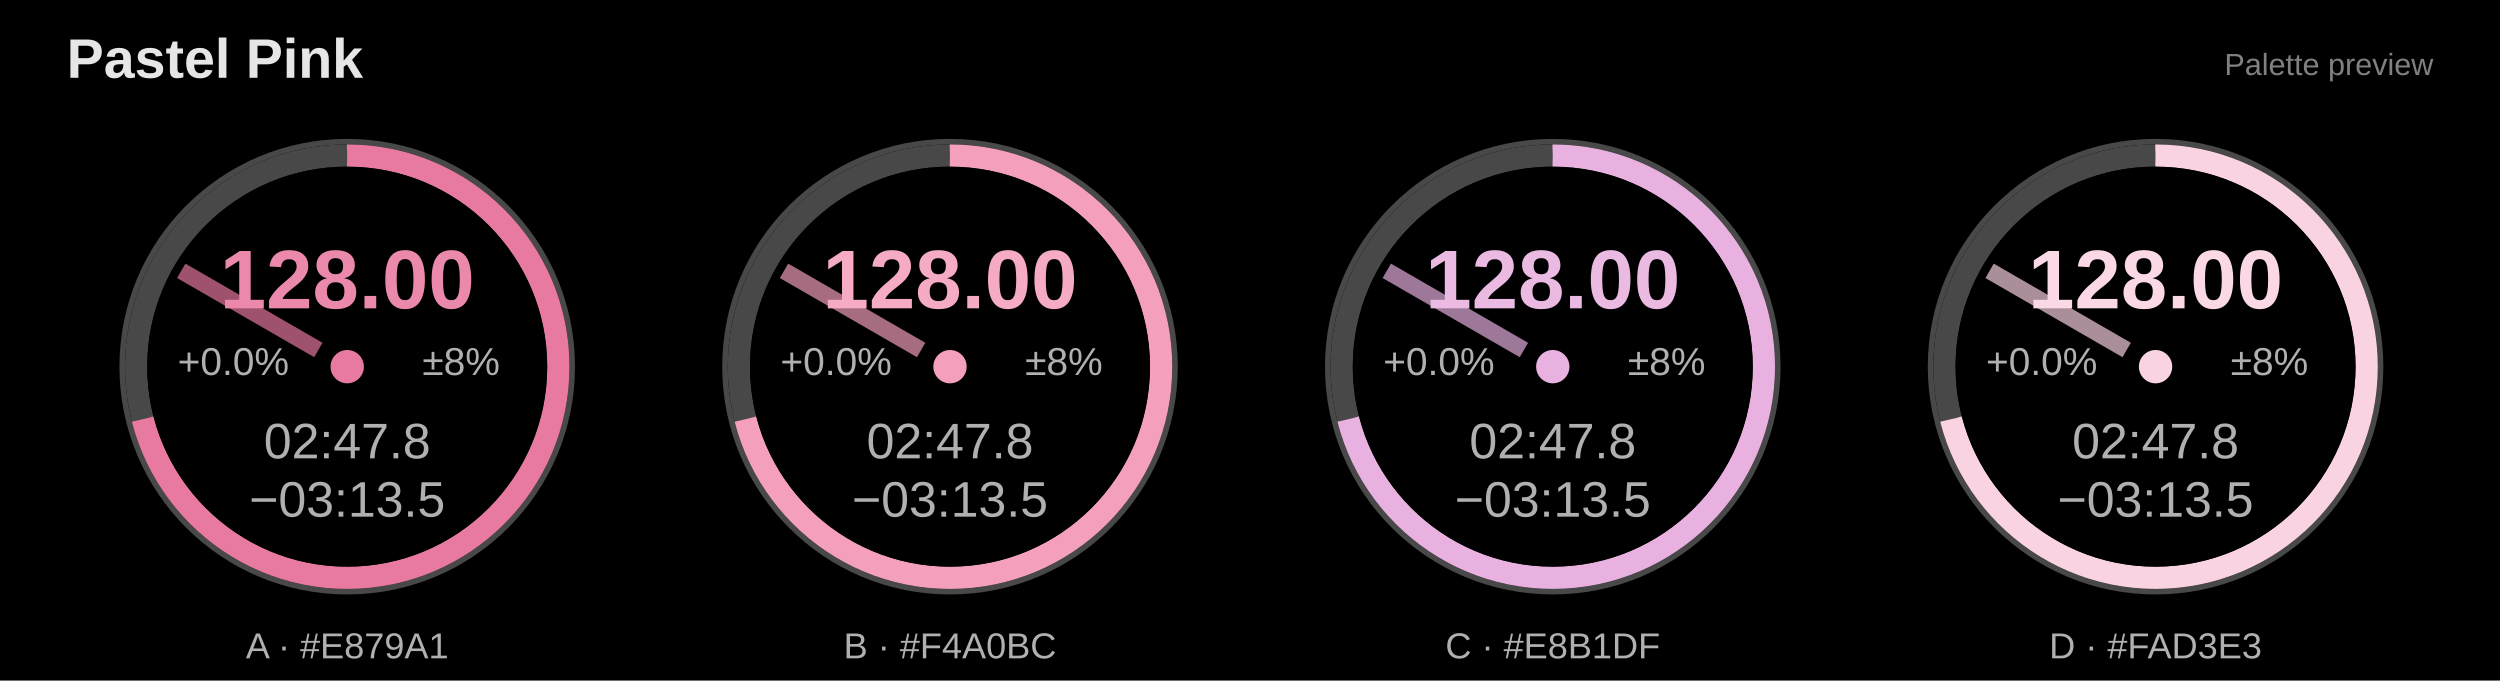
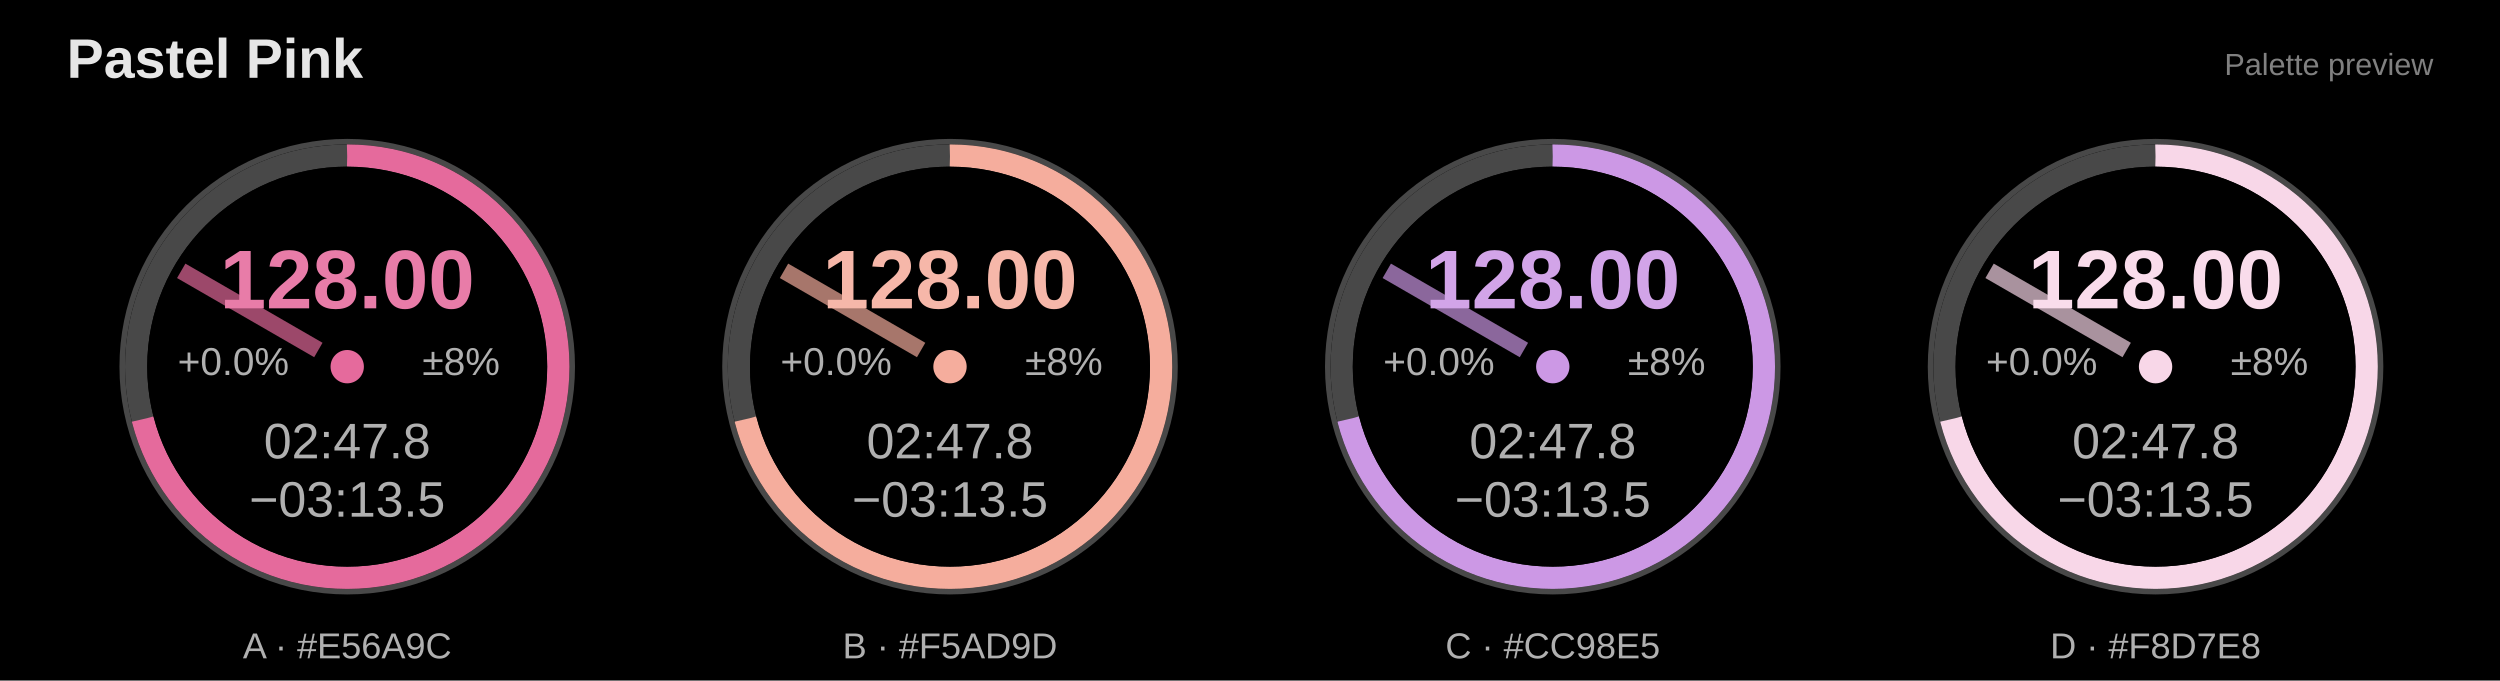
<svg xmlns="http://www.w3.org/2000/svg" width="900" height="245" viewBox="0 0 900 245" role="img" aria-labelledby="title desc">
  <style>text{font-family:Arial,Helvetica,sans-serif;font-variant-numeric:tabular-nums}</style>
  <rect width="900" height="245" fill="#000000" />
  <g transform="translate(0,0)">
    <text x="24" y="28" fill="#E6E6E6" font-size="20" text-anchor="start" font-weight="600">Pastel Pink</text>
    <text x="876" y="27" fill="#808080" font-size="11" text-anchor="end" font-weight="400">Palette preview</text>
    <g transform="translate(43,50)">
      <circle cx="82" cy="82" r="81" fill="#000000" stroke="#484848" stroke-width="2" />
      <circle cx="82" cy="82" r="76" fill="none" stroke="#484848" stroke-width="8" />
-       <circle cx="82" cy="82" r="76" fill="none" stroke="#E879A1" stroke-width="8" stroke-dasharray="339.041 138.481" transform="rotate(-90 82 82)" />
+       <circle cx="82" cy="82" r="76" fill="none" stroke="#E56A9C" stroke-width="8" stroke-dasharray="339.041 138.481" transform="rotate(-90 82 82)" />
      <circle cx="82" cy="82" r="71.5" fill="#000000" stroke="#000000" />
-       <rect x="79" y="13" width="6" height="57" fill="#9E526D" transform="rotate(-60 82 82)" />
-       <circle cx="82" cy="82" r="6" fill="#E879A1" />
-       <text x="82" y="61" fill="#EB89AC" font-size="30" text-anchor="middle" font-weight="700">128.00</text>
+       <rect x="79" y="13" width="6" height="57" fill="#9C486A" transform="rotate(-60 82 82)" />
+       <circle cx="82" cy="82" r="6" fill="#E56A9C" />
+       <text x="82" y="61" fill="#E87CA8" font-size="30" text-anchor="middle" font-weight="700">128.00</text>
      <text x="41" y="85" fill="#B0B0B0" font-size="14" text-anchor="middle" font-weight="400">+0.0%</text>
      <text x="123" y="85" fill="#B0B0B0" font-size="14" text-anchor="middle" font-weight="400">±8%</text>
      <text x="82" y="115" fill="#B0B0B0" font-size="18" text-anchor="middle" font-weight="400">02:47.8</text>
      <text x="82" y="136" fill="#B0B0B0" font-size="18" text-anchor="middle" font-weight="400">−03:13.5</text>
-       <text x="82" y="187" fill="#B0B0B0" font-size="13" text-anchor="middle" font-weight="400">A  ·  #E879A1</text>
+       <text x="82" y="187" fill="#B0B0B0" font-size="13" text-anchor="middle" font-weight="400">A  ·  #E56A9C</text>
    </g>
    <g transform="translate(260,50)">
      <circle cx="82" cy="82" r="81" fill="#000000" stroke="#484848" stroke-width="2" />
      <circle cx="82" cy="82" r="76" fill="none" stroke="#484848" stroke-width="8" />
-       <circle cx="82" cy="82" r="76" fill="none" stroke="#F4A0BC" stroke-width="8" stroke-dasharray="339.041 138.481" transform="rotate(-90 82 82)" />
+       <circle cx="82" cy="82" r="76" fill="none" stroke="#F5AD9D" stroke-width="8" stroke-dasharray="339.041 138.481" transform="rotate(-90 82 82)" />
      <circle cx="82" cy="82" r="71.5" fill="#000000" stroke="#000000" />
-       <rect x="79" y="13" width="6" height="57" fill="#A66D80" transform="rotate(-60 82 82)" />
-       <circle cx="82" cy="82" r="6" fill="#F4A0BC" />
-       <text x="82" y="61" fill="#F5ABC4" font-size="30" text-anchor="middle" font-weight="700">128.00</text>
+       <rect x="79" y="13" width="6" height="57" fill="#A7766B" transform="rotate(-60 82 82)" />
+       <circle cx="82" cy="82" r="6" fill="#F5AD9D" />
+       <text x="82" y="61" fill="#F6B7A9" font-size="30" text-anchor="middle" font-weight="700">128.00</text>
      <text x="41" y="85" fill="#B0B0B0" font-size="14" text-anchor="middle" font-weight="400">+0.0%</text>
      <text x="123" y="85" fill="#B0B0B0" font-size="14" text-anchor="middle" font-weight="400">±8%</text>
      <text x="82" y="115" fill="#B0B0B0" font-size="18" text-anchor="middle" font-weight="400">02:47.8</text>
      <text x="82" y="136" fill="#B0B0B0" font-size="18" text-anchor="middle" font-weight="400">−03:13.5</text>
-       <text x="82" y="187" fill="#B0B0B0" font-size="13" text-anchor="middle" font-weight="400">B  ·  #F4A0BC</text>
+       <text x="82" y="187" fill="#B0B0B0" font-size="13" text-anchor="middle" font-weight="400">B  ·  #F5AD9D</text>
    </g>
    <g transform="translate(477,50)">
      <circle cx="82" cy="82" r="81" fill="#000000" stroke="#484848" stroke-width="2" />
      <circle cx="82" cy="82" r="76" fill="none" stroke="#484848" stroke-width="8" />
-       <circle cx="82" cy="82" r="76" fill="none" stroke="#E8B1DF" stroke-width="8" stroke-dasharray="339.041 138.481" transform="rotate(-90 82 82)" />
+       <circle cx="82" cy="82" r="76" fill="none" stroke="#CC98E5" stroke-width="8" stroke-dasharray="339.041 138.481" transform="rotate(-90 82 82)" />
      <circle cx="82" cy="82" r="71.5" fill="#000000" stroke="#000000" />
-       <rect x="79" y="13" width="6" height="57" fill="#9E7898" transform="rotate(-60 82 82)" />
-       <circle cx="82" cy="82" r="6" fill="#E8B1DF" />
-       <text x="82" y="61" fill="#EBBAE3" font-size="30" text-anchor="middle" font-weight="700">128.00</text>
+       <rect x="79" y="13" width="6" height="57" fill="#8B679C" transform="rotate(-60 82 82)" />
+       <circle cx="82" cy="82" r="6" fill="#CC98E5" />
+       <text x="82" y="61" fill="#D2A4E8" font-size="30" text-anchor="middle" font-weight="700">128.00</text>
      <text x="41" y="85" fill="#B0B0B0" font-size="14" text-anchor="middle" font-weight="400">+0.0%</text>
      <text x="123" y="85" fill="#B0B0B0" font-size="14" text-anchor="middle" font-weight="400">±8%</text>
      <text x="82" y="115" fill="#B0B0B0" font-size="18" text-anchor="middle" font-weight="400">02:47.8</text>
      <text x="82" y="136" fill="#B0B0B0" font-size="18" text-anchor="middle" font-weight="400">−03:13.5</text>
-       <text x="82" y="187" fill="#B0B0B0" font-size="13" text-anchor="middle" font-weight="400">C  ·  #E8B1DF</text>
+       <text x="82" y="187" fill="#B0B0B0" font-size="13" text-anchor="middle" font-weight="400">C  ·  #CC98E5</text>
    </g>
    <g transform="translate(694,50)">
      <circle cx="82" cy="82" r="81" fill="#000000" stroke="#484848" stroke-width="2" />
      <circle cx="82" cy="82" r="76" fill="none" stroke="#484848" stroke-width="8" />
-       <circle cx="82" cy="82" r="76" fill="none" stroke="#FAD3E3" stroke-width="8" stroke-dasharray="339.041 138.481" transform="rotate(-90 82 82)" />
+       <circle cx="82" cy="82" r="76" fill="none" stroke="#F8D7E8" stroke-width="8" stroke-dasharray="339.041 138.481" transform="rotate(-90 82 82)" />
      <circle cx="82" cy="82" r="71.5" fill="#000000" stroke="#000000" />
-       <rect x="79" y="13" width="6" height="57" fill="#AA8F9A" transform="rotate(-60 82 82)" />
-       <circle cx="82" cy="82" r="6" fill="#FAD3E3" />
-       <text x="82" y="61" fill="#FBD8E6" font-size="30" text-anchor="middle" font-weight="700">128.00</text>
+       <rect x="79" y="13" width="6" height="57" fill="#A9929E" transform="rotate(-60 82 82)" />
+       <circle cx="82" cy="82" r="6" fill="#F8D7E8" />
+       <text x="82" y="61" fill="#F9DCEB" font-size="30" text-anchor="middle" font-weight="700">128.00</text>
      <text x="41" y="85" fill="#B0B0B0" font-size="14" text-anchor="middle" font-weight="400">+0.0%</text>
      <text x="123" y="85" fill="#B0B0B0" font-size="14" text-anchor="middle" font-weight="400">±8%</text>
      <text x="82" y="115" fill="#B0B0B0" font-size="18" text-anchor="middle" font-weight="400">02:47.8</text>
      <text x="82" y="136" fill="#B0B0B0" font-size="18" text-anchor="middle" font-weight="400">−03:13.5</text>
-       <text x="82" y="187" fill="#B0B0B0" font-size="13" text-anchor="middle" font-weight="400">D  ·  #FAD3E3</text>
+       <text x="82" y="187" fill="#B0B0B0" font-size="13" text-anchor="middle" font-weight="400">D  ·  #F8D7E8</text>
    </g>
  </g>
</svg>
